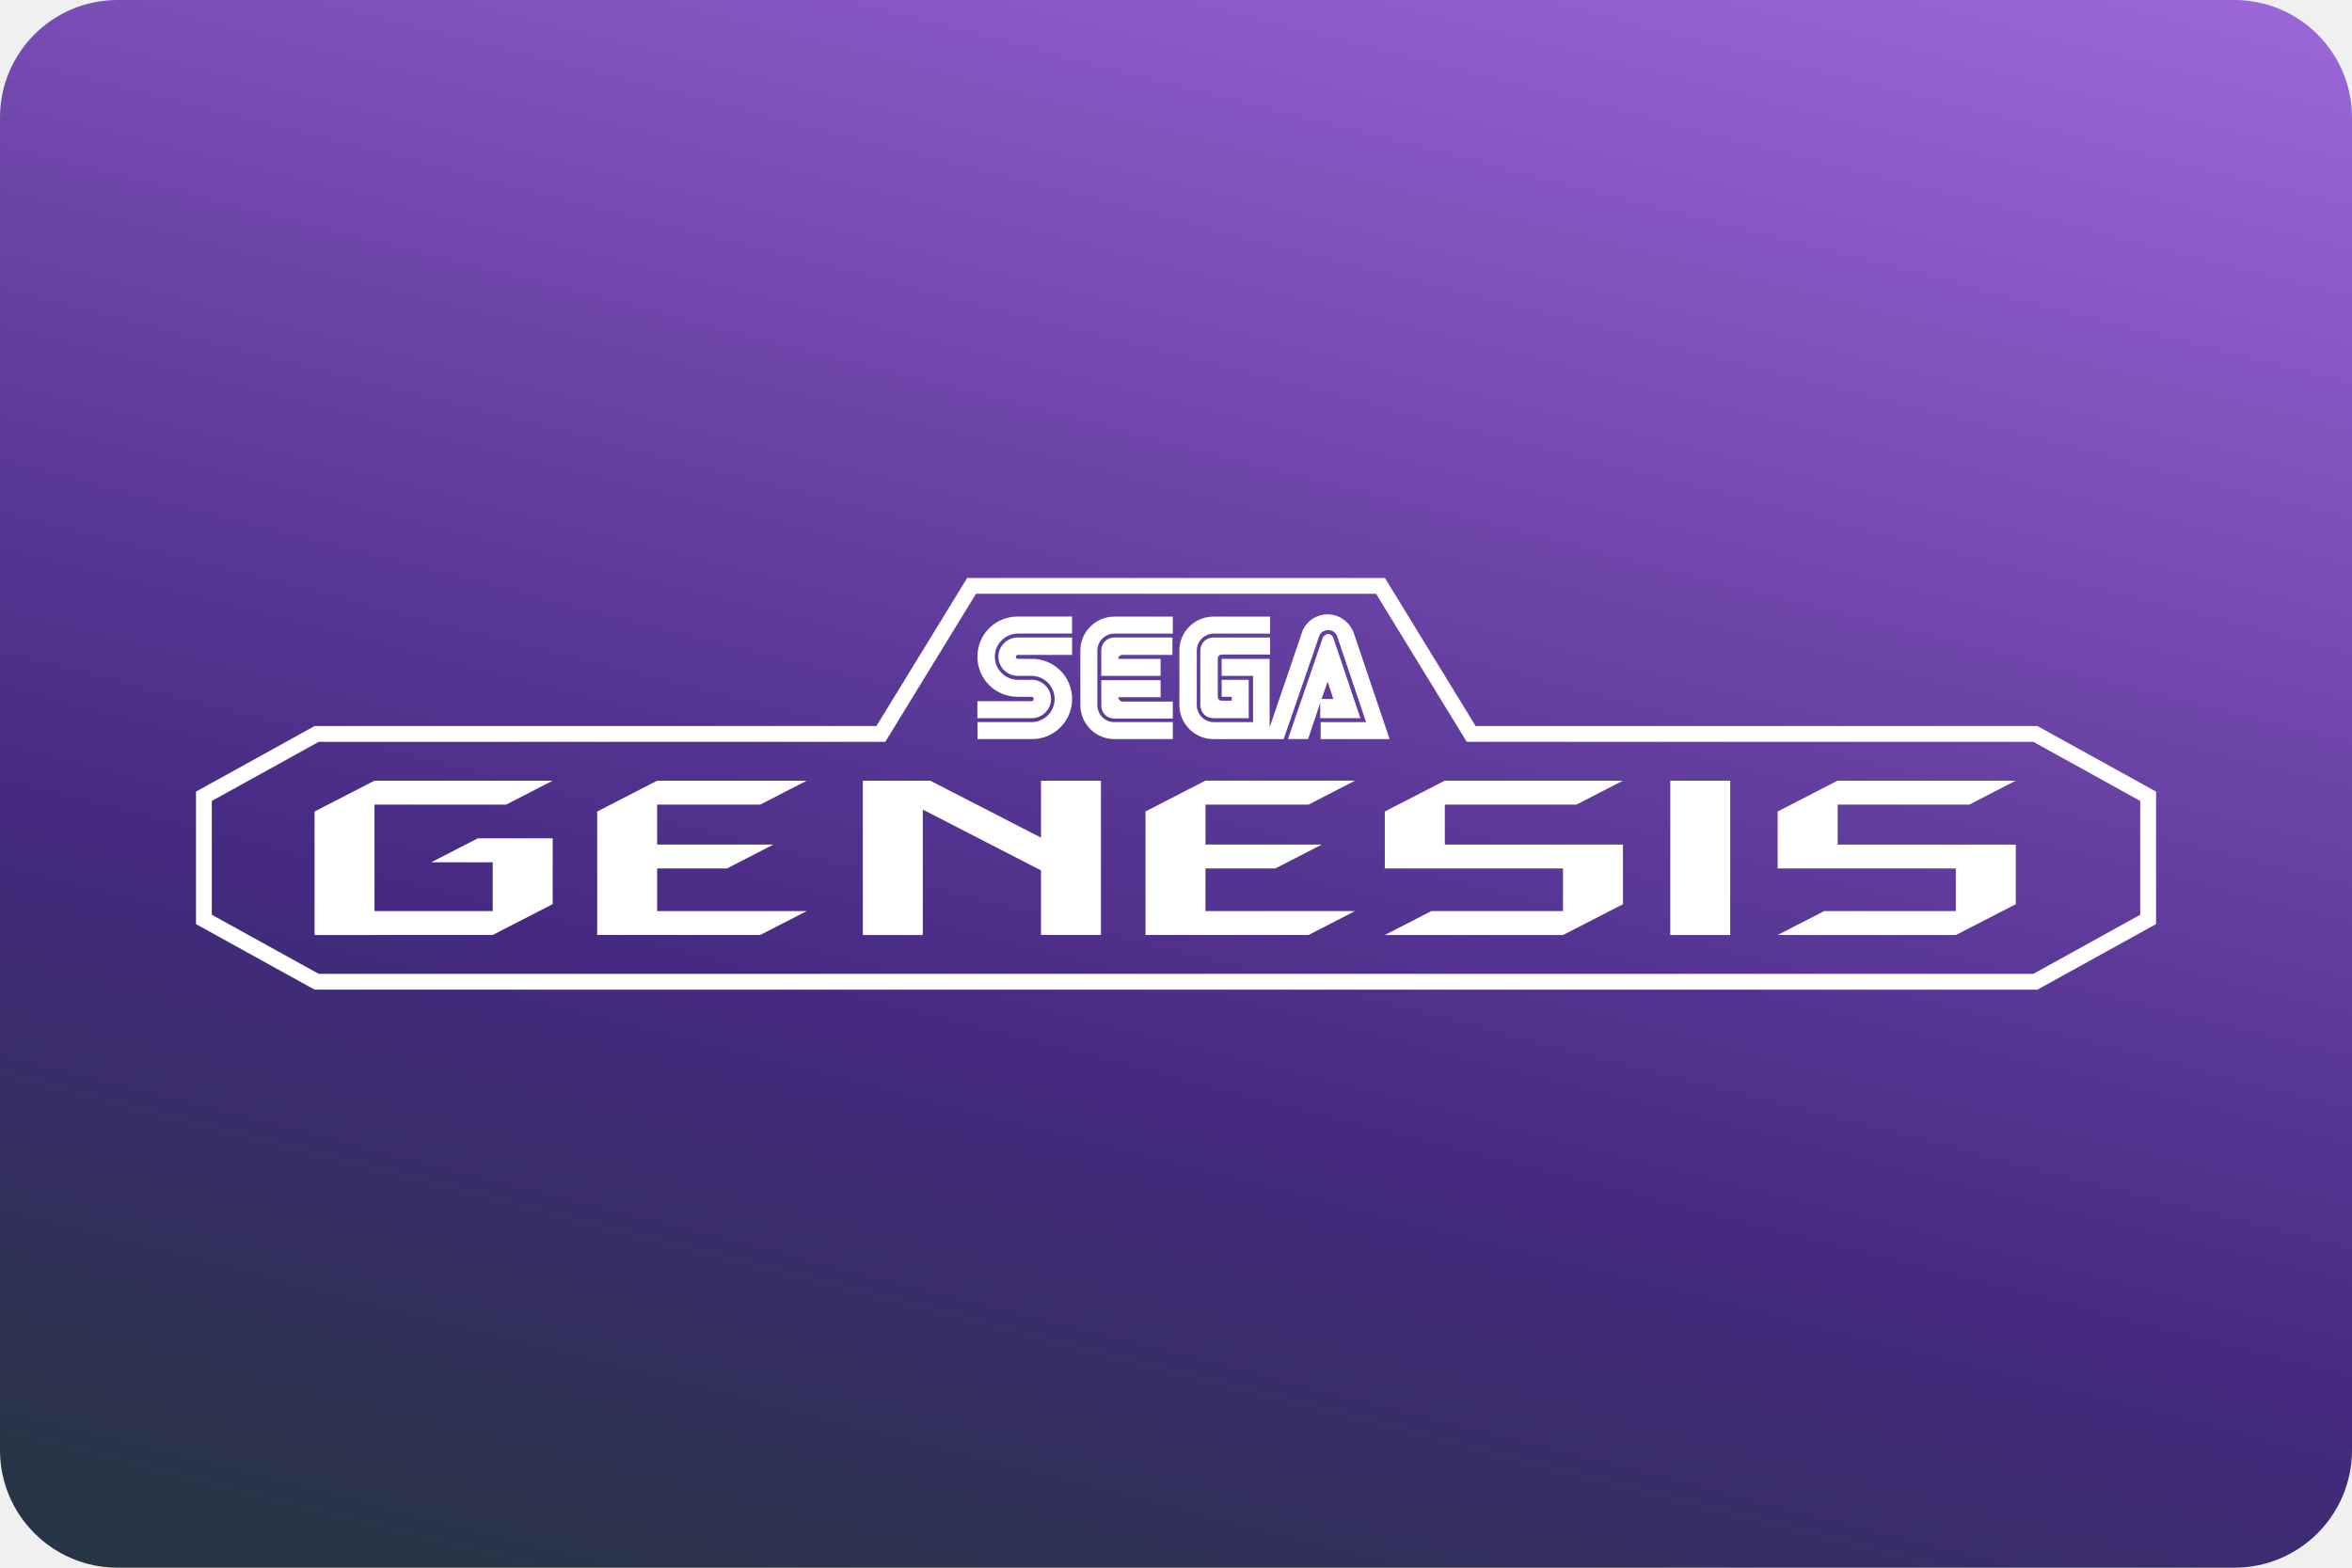
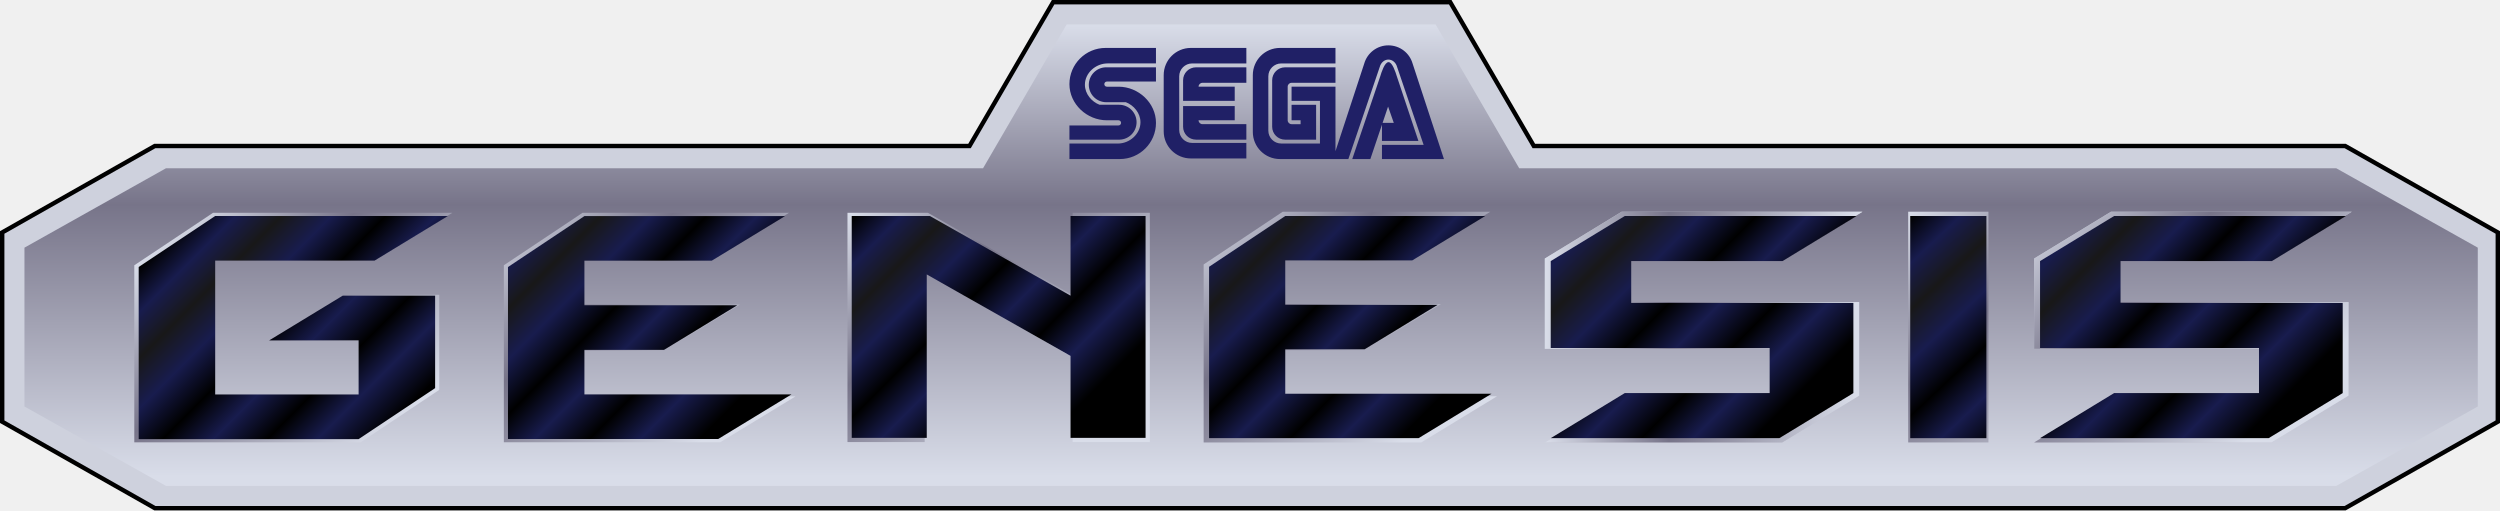
- <svg xmlns="http://www.w3.org/2000/svg" width="480" height="320" version="1.1" viewBox="0 0 480 320" xml:space="preserve">
-   <defs>
-     <linearGradient id="a" x1="95.956" x2="68.019" y1="-14.236" y2="95.695" gradientTransform="scale(3.7795)" gradientUnits="userSpaceOnUse">
-       <stop stop-color="#a56de2" offset="0" />
-       <stop stop-color="#452981" offset=".7" />
-       <stop stop-color="#273445" offset="1" />
-     </linearGradient>
-   </defs>
-   <rect width="480" height="320" ry="24" fill="url(#a)" />
-   <path d="m197.38 117.98-18.521 30.219h-114.65l-24.209 13.387v27.043l24.209 13.385h351.59l24.211-13.385v-27.043l-24.211-13.387h-114.65l-18.512-30.219h-85.262zm1.801 3.228h81.648l18.512 30.221h115.63l21.812 12.062v23.23l-21.812 12.062h-349.93l-21.814-12.062v-23.23l21.814-12.062h115.63l18.51-30.221zm71.773 4.199c-2.583 0-4.719 1.697-5.344 4.01l-6.5 19.053v-13.98h-9.793v3.469h6.408v9.44h-8.012c-1.958 0-3.469-1.604-3.469-3.469v-11.127c0-1.958 1.604-3.469 3.469-3.469h11.49v-3.469h-11.574c-3.833 0-6.947 3.115-6.947 6.938h0.01v11.127c0 3.823 3.126 6.938 6.949 6.938h14.334l7.207-20.918c0.26-0.802 0.98-1.334 1.865-1.334 0.885 0 1.594 0.532 1.865 1.334l5.875 17.449h-9.262v3.469h14.064l-7.209-21.365c-0.708-2.313-2.844-4.094-5.428-4.094zm-63.293 0.447c-4.542 0-8.188 3.646-8.188 8.188s3.646 8.188 8.188 8.188h2.844c0.271 0 0.447 0.176 0.447 0.447 1e-5 0.271-0.176 0.449-0.354 0.449h-11.137v3.469h11.125c2.135 0 3.918-1.782 3.918-3.918s-1.782-3.916-3.918-3.916h-2.844c-2.583 0-4.719-2.135-4.719-4.719 0-2.583 2.135-4.719 4.719-4.719h11.043v-3.469h-11.125zm19.76 0.01c-3.823 0-6.938 3.115-6.938 6.938v11.127c0 3.823 3.115 6.938 6.938 6.938h11.928v-3.469h-11.928c-1.958 0-3.469-1.604-3.469-3.469v-11.127c1e-5 -1.958 1.604-3.469 3.469-3.469h11.928v-3.469h-11.928zm43.627 3.553c-0.448 0-0.885 0.355-1.072 0.709l-7.125 20.74h4.094l2.488-7.387v3.115h8.199l-5.521-16.375c-0.177-0.448-0.531-0.803-1.062-0.803zm-63.377 0.709c-2.135 0-3.916 1.78-3.916 3.916s1.78 3.916 3.916 3.916h2.844c2.583 0 4.719 2.135 4.719 4.719s-2.135 4.721-4.719 4.721h-11.031v3.469h11.125c4.542 0 8.188-3.648 8.188-8.19-1e-5 -4.542-3.646-8.188-8.188-8.188h-2.844c-0.271 0-0.447-0.176-0.447-0.447 0-0.177 0.176-0.354 0.354-0.354h11.125v-3.562h-11.125zm19.75 0c-1.51 0-2.666 1.156-2.666 2.666v5.166h12.105v-3.469h-8.637c0-0.448 0.355-0.801 0.803-0.801h10.24v-3.562h-11.846zm20.209 0.01c-1.51 0-2.666 1.156-2.666 2.666v11.127c0 1.51 1.156 2.666 2.666 2.666h7.209v-7.834h-5.521v3.469h2.053v0.803h-2.053c-0.438 0-0.801-0.355-0.791-0.793v-7.832c0-0.448 0.355-0.803 0.803-0.803h9.875v-3.469h-11.574zm-22.875 8.709v5.166c0 1.51 1.156 2.668 2.666 2.668h11.928v-3.469h-10.322c-0.448-0.083-0.803-0.439-0.803-0.887h8.637v-3.479h-12.105zm46.199 0.27 1.156 3.562h-2.406l1.25-3.562zm-24.949 20.23-12.229 6.293v25.209h33.281l9.471-4.877c-0.004 3e-5 -0.007 0.002-0.012 0.002h-30.5v-8.699h14.25l9.49-4.885h-23.74v-8.156h21.041l9.49-4.887h-30.543zm30.523 26.625c0.027-1.7e-4 0.054-8.2e-4 0.072-0.01h-0.053l-0.02 0.01zm54.719-26.625c-0.021 0.01-0.051 0.01-0.082 0.01h-36.324l-12.23 6.293v11.625h36.367v8.699h-26.867l-9.457 4.863c-0.021 0.01-0.053 0.021-0.074 0.031l0.043-0.01h36.365l12.229-6.291v-12.178h-36.354v-8.146h26.854l9.49-4.887 0.041-0.01zm-254.82 0.01-12.229 6.293v25.209h12.229v-0.01h24.127l12.24-6.293v-13.428h-15.293l-9.5 4.887h12.553v9.959h-24.127v-21.73h26.865l9.502-4.887h-36.367zm57.68 0-12.23 6.293v25.199h33.273l9.5-4.875h-30.543v-8.699h14.25l9.49-4.885h-23.74v-8.146h21.043l4.812-2.481 1.145-0.594 0.387-0.188 3.156-1.625h-30.543zm41.98 0v31.502h12.24v-25.605l24.125 12.418v13.178h12.23v-31.492h-12.23v11.627l-22.605-11.627h-13.76zm164.79 0v31.502h12.229v-31.502h-12.229zm34.135 0-12.229 6.293v11.625h36.365v8.699h-26.865l-9.459 4.863c-0.021 0.01-0.051 0.021-0.072 0.031 0.021-0.01 0.053-0.01 0.084-0.01h36.324l12.229-6.291v-12.168h-36.355v-8.156h26.855l9.49-4.887h-36.367z" fill="#fff" />
+ <svg xmlns="http://www.w3.org/2000/svg" xmlns:xlink="http://www.w3.org/1999/xlink" enable-background="new -1 -1 568.929 116.145" height="116.145" viewBox="-1 -1 568.929 116.145" width="568.929">
+   <linearGradient id="a">
+     <stop offset="0" stop-color="#d9dde9" />
+     <stop offset=".39" stop-color="#777489" />
+     <stop offset=".98" stop-color="#d9dde9" />
+   </linearGradient>
+   <linearGradient id="b" gradientUnits="userSpaceOnUse" x1="283.719" x2="283.719" xlink:href="#a" y1="4.564" y2="109.58" />
+   <linearGradient id="c" gradientUnits="userSpaceOnUse" x1="196.37" x2="245.882" xlink:href="#a" y1="43.625" y2="93.137" />
+   <linearGradient id="d">
+     <stop offset="0" />
+     <stop offset=".11" stop-color="#181c4e" />
+     <stop offset=".22" stop-color="#181818" />
+     <stop offset=".34" stop-color="#181c4e" />
+     <stop offset=".47" />
+     <stop offset=".59" stop-color="#181c4e" />
+     <stop offset=".72" />
+     <stop offset=".84" stop-color="#181c4e" />
+     <stop offset=".98" />
+   </linearGradient>
+   <linearGradient id="e" gradientUnits="userSpaceOnUse" x1="197.266" x2="245.297" xlink:href="#d" y1="44.404" y2="92.435" />
+   <linearGradient id="f" gradientUnits="userSpaceOnUse" x1="425.084" x2="475.327" xlink:href="#a" y1="55.033" y2="108.48" />
+   <linearGradient id="g" gradientUnits="userSpaceOnUse" x1="425.786" x2="473.991" xlink:href="#d" y1="55.779" y2="107.06" />
+   <linearGradient id="h" gradientUnits="userSpaceOnUse" x1="276.075" x2="325.884" xlink:href="#a" y1="43.964" y2="93.773" />
+   <linearGradient id="i" gradientUnits="userSpaceOnUse" x1="277.195" x2="325.153" xlink:href="#d" y1="45.06" y2="93.018" />
+   <linearGradient id="j" gradientUnits="userSpaceOnUse" x1="116.804" x2="166.336" xlink:href="#a" y1="44.237" y2="93.769" />
+   <linearGradient id="k" gradientUnits="userSpaceOnUse" x1="117.656" x2="165.782" xlink:href="#d" y1="45.068" y2="93.193" />
+   <linearGradient id="l" gradientUnits="userSpaceOnUse" x1="40.567" x2="89.443" xlink:href="#a" y1="48.366" y2="97.242" />
+   <linearGradient id="m" gradientUnits="userSpaceOnUse" x1="41.262" x2="88.774" xlink:href="#d" y1="49.064" y2="96.575" />
+   <linearGradient id="n" gradientTransform="matrix(1 0 0 -1 .0352 -577.9663)" gradientUnits="userSpaceOnUse" x1="350.523" x2="422.816" xlink:href="#a" y1="-651.4" y2="-651.4" />
+   <linearGradient id="o" gradientUnits="userSpaceOnUse" x1="357.002" x2="406.018" xlink:href="#d" y1="43.732" y2="92.748" />
+   <linearGradient id="p" gradientUnits="userSpaceOnUse" x1="467.211" x2="518.122" xlink:href="#a" y1="42.584" y2="93.494" />
+   <linearGradient id="q" gradientUnits="userSpaceOnUse" x1="468.357" x2="517.374" xlink:href="#d" y1="43.732" y2="92.749" />
+   <path d="m533.056 31.853-.229-.132h-184.484l-19.022-32.721h-90.947l-19.027 32.721h-185.241l-35.106 19.884v43.654l34.88 19.759.228.127h498.717l34.85-19.741.254-.145v-43.652z" />
+   <path d="m0 52.188v42.489l34.37 19.468h498.19l34.369-19.468v-42.487l-34.369-19.47h-184.793l-19.023-32.72h-89.796l-19.025 32.72h-185.553z" fill="#ced1dd" />
+   <path d="m344.724 37.286-19.023-32.722h-.252-83.458-.25l-19.025 32.723h-185.939l-32.212 18.073v36.148l32.212 18.072h493.885l32.211-18.072v-36.148l-32.211-18.072z" fill="url(#b)" />
+   <path d="m309.46 13.469-7.131 21.726h3.521l7.146-20.979c.26-.959 1.043-1.659 1.963-1.659.931 0 1.713.7 1.974 1.659l6.041 17.746h-9.479v3.232h14.105l-7.132-21.726c-.684-2.396-2.893-4.146-5.51-4.146-2.607-.001-4.812 1.749-5.498 4.147zm4.178 13.492 1.248-3.706 1.301 3.706zm-.517-10.638-6.387 18.872h4.117l2.643-7.822v3.697h8.295l-4.926-14.747c-.25-.821-.996-3.182-1.873-3.182-.881 0-1.627 2.36-1.869 3.182zm-22.549-2.885h12.344v-3.53h-12.639c-3.408 0-6.172 2.771-6.172 6.18v12.936c0 3.409 2.764 6.172 6.172 6.172h12.639v-16.47h-9.992v3.234h6.461v9.702h-8.813c-1.627 0-2.936-1.315-2.936-2.938v-12.35c-.002-1.619 1.309-2.936 2.936-2.936zm2.351 9.406v3.531h2.055v.882h-2.055c-.486 0-.883-.396-.883-.882v-7.648c0-.486.396-.883.883-.883h9.992v-3.524h-11.461c-1.627 0-2.945 1.316-2.945 2.938v10.585c0 1.622 1.318 2.938 2.945 2.938h7.055v-7.938zm-22.631-9.406h12.344v-3.53h-12.641c-3.408 0-6.17 2.771-6.17 6.18v12.792c0 3.408 2.762 6.179 6.17 6.179h12.641v-3.531h-12.344c-1.621 0-2.938-1.314-2.938-2.938v-12.214c0-1.621 1.317-2.938 2.938-2.938zm9.695 8.523v-3.234h-8.227c0-.486.395-.883.883-.883h9.992v-3.524h-11.461c-1.621 0-2.936 1.316-2.936 2.938v4.703zm0 1.179v3.234h-8.227c0 .485.395.882.883.882h9.992v3.522h-11.461c-1.621 0-2.936-1.314-2.936-2.938v-4.703zm-30.203 4.407h-7.412v3.233h11.314.145c2.123-.076 3.82-1.827 3.82-3.966 0-2.189-1.773-3.972-3.965-3.972h-4.459c-1.803-.686-3.334-2.474-3.334-4.559 0-2.679 2.467-4.848 5.145-4.848h11.027v-3.528h-11.469c-4.541 0-8.225 3.69-8.225 8.233 0 4.55 3.979 8.234 8.521 8.234v-.038l.023.038h2.625c.32 0 .586.259.586.586 0 .326-.268.586-.586.586h-3.756zm4.862-9.993h7.42v-3.234h-11.316-.152c-2.123.076-3.818 1.827-3.818 3.966 0 2.198 1.779 3.973 3.973 3.973h4.459c1.803.692 3.326 2.473 3.326 4.558 0 2.68-2.465 4.849-5.146 4.849h-11.018v3.53h11.459c4.545 0 8.234-3.683 8.234-8.232 0-4.543-3.979-8.234-8.523-8.234v.046l-.029-.045h-2.619c-.328 0-.586-.259-.586-.586 0-.319.258-.586.586-.586z" fill="#202066" />
+   <path d="m260.669 47.433v52.173h-17.568v-19.273l-33.672-19.162v38.435h-17.569v-52.173h18.301l32.94 18.74v-18.74z" fill="url(#c)" />
+   <path d="m259.698 48.156v50.493h-17.072v-18.654l-32.723-18.545v37.199h-17.073v-50.493h17.784l32.012 18.134v-18.134z" fill="url(#e)" />
+   <path d="m433.251 47.179h18.262v52.509h-18.262z" fill="url(#f)" />
+   <path d="m433.716 48.156h17.332v50.559h-17.332z" fill="url(#g)" />
+   <path d="m320.921 57.68h-30.004v10.502h36.004l-17.252 10.502h-18.752v10.502h48.756l-17.252 10.502h-49.506v-40.506l18.002-12.003h47.256z" fill="url(#h)" />
+   <path d="m320.378 58.266h-28.89v10.112h34.668l-16.612 10.112h-18.056v10.11h46.945l-16.609 10.114h-47.671v-39.002l17.335-11.556h45.502z" fill="url(#i)" />
+   <path d="m161.399 57.878h-29.836v10.439h35.803l-17.156 10.445h-18.647v10.442h48.484l-17.157 10.443h-49.23v-40.279l17.903-11.935h46.992z" fill="url(#j)" />
+   <path d="m160.984 58.319h-28.988v10.149h34.787l-16.67 10.147h-18.117v10.145h47.108l-16.668 10.145h-47.835v-39.137l17.395-11.594h45.658z" fill="url(#k)" />
+   <path d="m29.562 59.372 17.908-11.939h54.472l-17.163 10.449h-37.309v31.337h33.578v-12.685h-20.893l17.162-10.445h21.641v21.638l-17.91 11.94h-51.486z" fill="url(#l)" />
+   <path d="m30.563 59.76 17.408-11.604h52.951l-16.684 10.155h-36.267v30.465h32.64v-12.332h-20.309l16.683-10.154h21.036v21.035l-17.41 11.605h-50.048z" fill="url(#m)" />
+   <path d="m422.089 89.034-17.502 10.654h-54.029l17.502-10.654h34.244v-10.652h-51.746v-20.547l17.502-10.656h54.791l-17.502 10.656h-35.767v9.89h52.507z" fill="#c2c4d2" />
+   <path d="m402.304 89.034v-10.652h-51.746v-20.547l17.502-10.656h54.791l-17.502 10.656h-35.767v9.89h52.507v21.309l-17.502 10.654h-54.029l17.502-10.654z" fill="url(#n)" />
+   <path d="m401.724 88.454v-10.256h-49.822v-19.785l16.851-10.257h52.754l-16.851 10.257h-34.438v9.525h50.557v20.516l-16.852 10.26h-52.021l16.851-10.26z" fill="url(#o)" />
+   <path d="m533.447 89.034-17.502 10.654h-54.031l17.503-10.654h34.245v-10.652h-51.748v-20.547l17.503-10.656h54.79l-17.502 10.656h-35.766v9.89h52.508z" fill="#c2c4d2" />
+   <path d="m513.662 89.034v-10.652h-51.748v-20.547l17.503-10.656h54.79l-17.502 10.656h-35.766v9.89h52.508v21.309l-17.502 10.654h-54.031l17.503-10.654z" fill="url(#p)" />
+   <path d="m513.082 88.454v-10.256h-49.825v-19.785l16.854-10.257h52.754l-16.854 10.257h-34.435v9.525h50.556v20.516l-16.853 10.26h-52.022l16.854-10.26z" fill="url(#q)" />
</svg>
